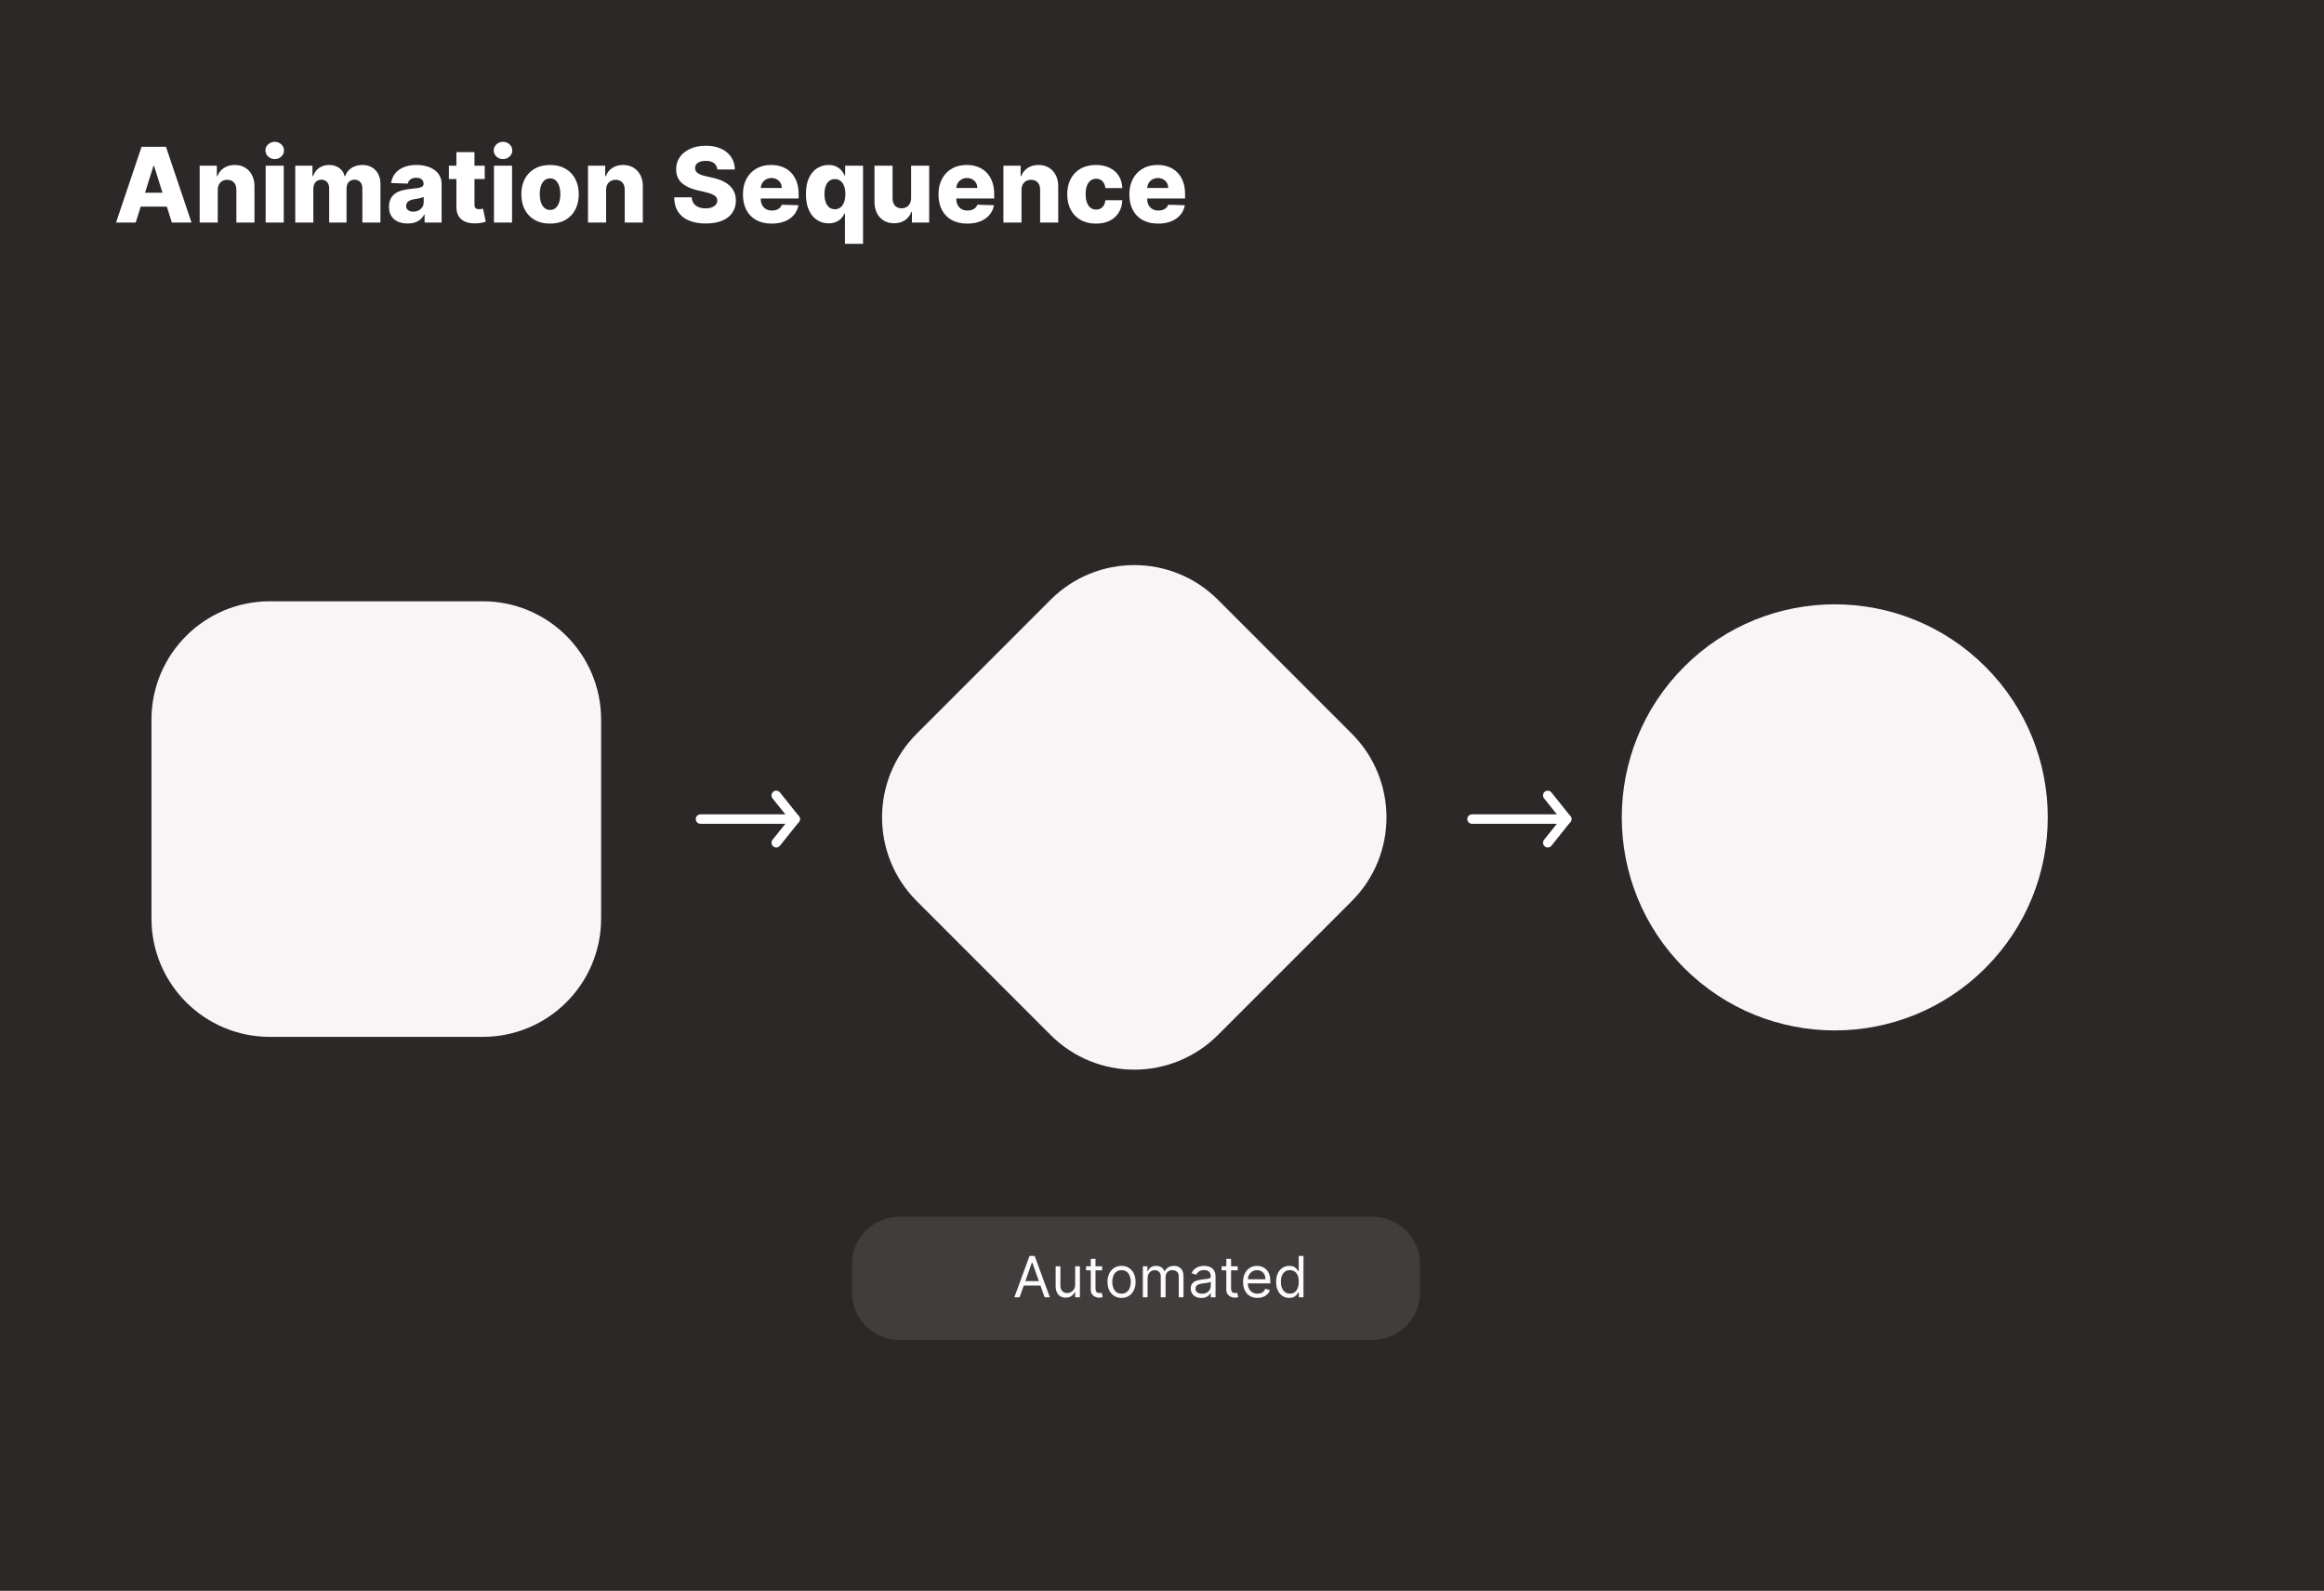
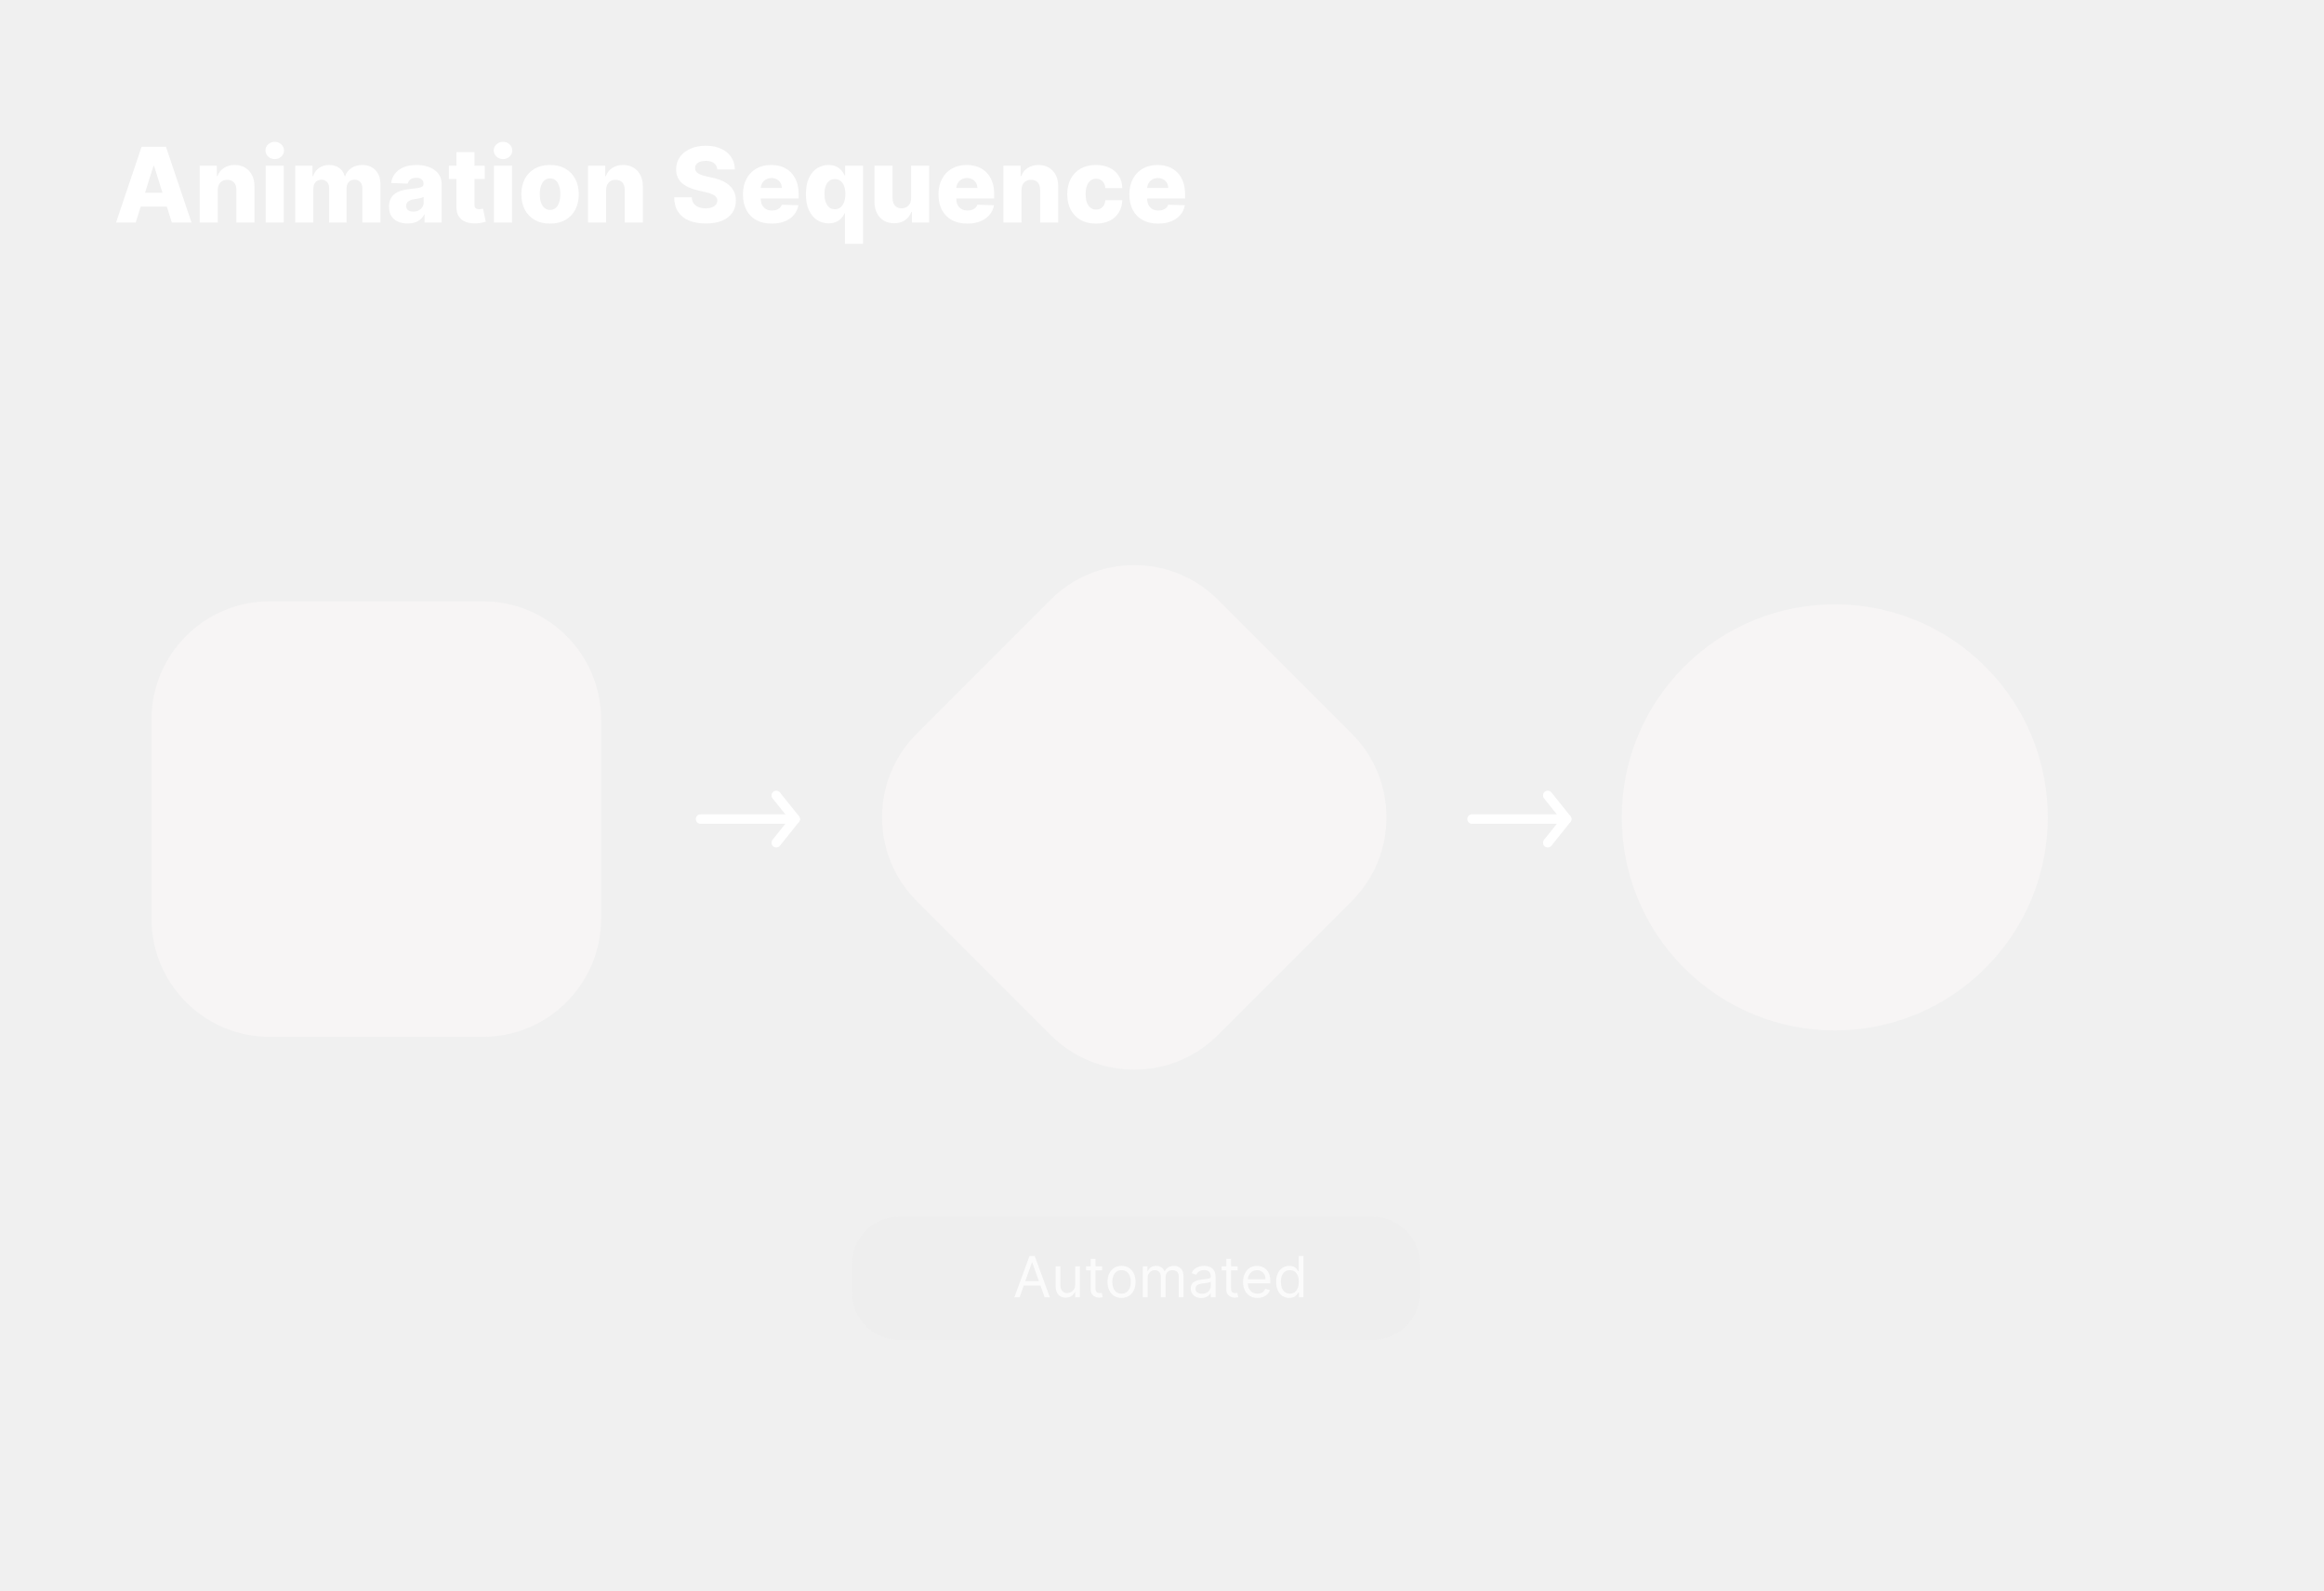
<svg xmlns="http://www.w3.org/2000/svg" width="491" height="336" viewBox="0 0 491 336" fill="none">
-   <rect width="491" height="336" fill="#2C2828" />
+   <rect width="491" height="336" fill="none" />
  <rect x="176" y="172.64" width="90" height="90" rx="25" transform="rotate(-45 176 172.64)" fill="#F7F5F5" />
  <rect x="324" y="172.64" width="90" height="90" rx="45" transform="rotate(-45 324 172.64)" fill="#F7F5F5" />
  <path d="M28.672 47H24.516L29.914 31H35.062L40.461 47H36.305L32.547 35.031H32.422L28.672 47ZM28.117 40.703H36.805V43.641H28.117V40.703ZM46.004 40.156V47H42.184V35H45.816V37.203H45.949C46.215 36.469 46.668 35.893 47.309 35.477C47.949 35.055 48.712 34.844 49.598 34.844C50.441 34.844 51.173 35.034 51.793 35.414C52.418 35.789 52.902 36.315 53.246 36.992C53.595 37.664 53.767 38.45 53.762 39.352V47H49.941V40.102C49.947 39.435 49.777 38.914 49.434 38.539C49.095 38.164 48.624 37.977 48.02 37.977C47.618 37.977 47.264 38.065 46.957 38.242C46.655 38.414 46.421 38.661 46.254 38.984C46.092 39.307 46.009 39.698 46.004 40.156ZM56.127 47V35H59.947V47H56.127ZM58.041 33.602C57.505 33.602 57.044 33.425 56.658 33.07C56.273 32.711 56.08 32.279 56.08 31.773C56.08 31.273 56.273 30.846 56.658 30.492C57.044 30.133 57.505 29.953 58.041 29.953C58.583 29.953 59.044 30.133 59.424 30.492C59.809 30.846 60.002 31.273 60.002 31.773C60.002 32.279 59.809 32.711 59.424 33.07C59.044 33.425 58.583 33.602 58.041 33.602ZM62.379 47V35H66.012V37.203H66.144C66.394 36.474 66.816 35.898 67.41 35.477C68.004 35.055 68.712 34.844 69.535 34.844C70.368 34.844 71.082 35.057 71.676 35.484C72.269 35.911 72.647 36.484 72.809 37.203H72.934C73.158 36.49 73.595 35.919 74.246 35.492C74.897 35.06 75.665 34.844 76.551 34.844C77.686 34.844 78.608 35.208 79.316 35.938C80.025 36.661 80.379 37.656 80.379 38.922V47H76.559V39.797C76.559 39.198 76.405 38.742 76.098 38.43C75.79 38.112 75.392 37.953 74.902 37.953C74.376 37.953 73.962 38.125 73.66 38.469C73.363 38.807 73.215 39.263 73.215 39.836V47H69.543V39.758C69.543 39.2 69.392 38.76 69.09 38.438C68.788 38.115 68.389 37.953 67.894 37.953C67.561 37.953 67.267 38.034 67.012 38.195C66.757 38.352 66.556 38.575 66.41 38.867C66.269 39.159 66.199 39.503 66.199 39.898V47H62.379ZM86.129 47.203C85.363 47.203 84.684 47.075 84.09 46.82C83.501 46.56 83.035 46.169 82.691 45.648C82.353 45.122 82.184 44.464 82.184 43.672C82.184 43.005 82.301 42.443 82.535 41.984C82.769 41.526 83.092 41.154 83.504 40.867C83.915 40.581 84.389 40.365 84.926 40.219C85.462 40.068 86.035 39.966 86.644 39.914C87.327 39.852 87.876 39.786 88.293 39.719C88.71 39.646 89.012 39.544 89.199 39.414C89.392 39.279 89.488 39.089 89.488 38.844V38.805C89.488 38.404 89.35 38.094 89.074 37.875C88.798 37.656 88.426 37.547 87.957 37.547C87.452 37.547 87.046 37.656 86.738 37.875C86.431 38.094 86.236 38.396 86.152 38.781L82.629 38.656C82.733 37.927 83.001 37.276 83.434 36.703C83.871 36.125 84.47 35.672 85.231 35.344C85.996 35.01 86.915 34.844 87.988 34.844C88.754 34.844 89.46 34.935 90.106 35.117C90.751 35.294 91.314 35.555 91.793 35.898C92.272 36.237 92.642 36.654 92.902 37.148C93.168 37.643 93.301 38.208 93.301 38.844V47H89.707V45.328H89.613C89.4 45.734 89.126 46.078 88.793 46.359C88.465 46.641 88.077 46.852 87.629 46.992C87.186 47.133 86.686 47.203 86.129 47.203ZM87.309 44.703C87.72 44.703 88.09 44.62 88.418 44.453C88.751 44.286 89.017 44.057 89.215 43.766C89.413 43.469 89.512 43.125 89.512 42.734V41.594C89.402 41.651 89.269 41.703 89.113 41.75C88.962 41.797 88.796 41.841 88.613 41.883C88.431 41.925 88.243 41.961 88.051 41.992C87.858 42.023 87.673 42.052 87.496 42.078C87.137 42.135 86.829 42.224 86.574 42.344C86.324 42.464 86.132 42.62 85.996 42.812C85.866 43 85.801 43.224 85.801 43.484C85.801 43.88 85.941 44.182 86.223 44.391C86.509 44.599 86.871 44.703 87.309 44.703ZM102.41 35V37.812H94.84V35H102.41ZM96.426 32.125H100.246V43.227C100.246 43.461 100.283 43.651 100.355 43.797C100.434 43.938 100.546 44.039 100.691 44.102C100.837 44.159 101.012 44.188 101.215 44.188C101.361 44.188 101.514 44.175 101.676 44.148C101.842 44.117 101.967 44.091 102.051 44.07L102.629 46.828C102.447 46.88 102.189 46.945 101.855 47.023C101.527 47.102 101.134 47.151 100.676 47.172C99.78 47.214 99.012 47.109 98.371 46.859C97.736 46.604 97.249 46.208 96.91 45.672C96.577 45.135 96.415 44.461 96.426 43.648V32.125ZM104.359 47V35H108.18V47H104.359ZM106.273 33.602C105.737 33.602 105.276 33.425 104.891 33.07C104.505 32.711 104.313 32.279 104.313 31.773C104.313 31.273 104.505 30.846 104.891 30.492C105.276 30.133 105.737 29.953 106.273 29.953C106.815 29.953 107.276 30.133 107.656 30.492C108.042 30.846 108.234 31.273 108.234 31.773C108.234 32.279 108.042 32.711 107.656 33.07C107.276 33.425 106.815 33.602 106.273 33.602ZM116.213 47.227C114.952 47.227 113.869 46.969 112.963 46.453C112.062 45.932 111.367 45.208 110.877 44.281C110.393 43.349 110.15 42.268 110.15 41.039C110.15 39.805 110.393 38.724 110.877 37.797C111.367 36.865 112.062 36.141 112.963 35.625C113.869 35.104 114.952 34.844 116.213 34.844C117.473 34.844 118.554 35.104 119.455 35.625C120.361 36.141 121.057 36.865 121.541 37.797C122.031 38.724 122.275 39.805 122.275 41.039C122.275 42.268 122.031 43.349 121.541 44.281C121.057 45.208 120.361 45.932 119.455 46.453C118.554 46.969 117.473 47.227 116.213 47.227ZM116.236 44.344C116.695 44.344 117.083 44.203 117.4 43.922C117.718 43.641 117.96 43.25 118.127 42.75C118.299 42.25 118.385 41.672 118.385 41.016C118.385 40.349 118.299 39.766 118.127 39.266C117.96 38.766 117.718 38.375 117.4 38.094C117.083 37.812 116.695 37.672 116.236 37.672C115.762 37.672 115.361 37.812 115.033 38.094C114.71 38.375 114.463 38.766 114.291 39.266C114.124 39.766 114.041 40.349 114.041 41.016C114.041 41.672 114.124 42.25 114.291 42.75C114.463 43.25 114.71 43.641 115.033 43.922C115.361 44.203 115.762 44.344 116.236 44.344ZM128.053 40.156V47H124.232V35H127.865V37.203H127.998C128.264 36.469 128.717 35.893 129.357 35.477C129.998 35.055 130.761 34.844 131.646 34.844C132.49 34.844 133.222 35.034 133.842 35.414C134.467 35.789 134.951 36.315 135.295 36.992C135.644 37.664 135.816 38.45 135.811 39.352V47H131.99V40.102C131.995 39.435 131.826 38.914 131.482 38.539C131.144 38.164 130.673 37.977 130.068 37.977C129.667 37.977 129.313 38.065 129.006 38.242C128.704 38.414 128.469 38.661 128.303 38.984C128.141 39.307 128.058 39.698 128.053 40.156ZM151.551 35.797C151.499 35.224 151.267 34.779 150.855 34.461C150.449 34.138 149.868 33.977 149.113 33.977C148.613 33.977 148.197 34.042 147.863 34.172C147.53 34.302 147.28 34.482 147.113 34.711C146.947 34.935 146.861 35.193 146.855 35.484C146.845 35.724 146.892 35.935 146.996 36.117C147.105 36.3 147.262 36.461 147.465 36.602C147.673 36.737 147.923 36.857 148.215 36.961C148.507 37.065 148.835 37.156 149.199 37.234L150.574 37.547C151.366 37.719 152.064 37.948 152.668 38.234C153.277 38.521 153.788 38.862 154.199 39.258C154.616 39.654 154.931 40.109 155.145 40.625C155.358 41.141 155.467 41.719 155.473 42.359C155.467 43.37 155.212 44.237 154.707 44.961C154.202 45.685 153.475 46.24 152.527 46.625C151.585 47.01 150.447 47.203 149.113 47.203C147.775 47.203 146.608 47.003 145.613 46.602C144.618 46.2 143.845 45.591 143.293 44.773C142.741 43.956 142.457 42.922 142.441 41.672H146.145C146.176 42.188 146.314 42.617 146.559 42.961C146.803 43.305 147.139 43.565 147.566 43.742C147.999 43.919 148.499 44.008 149.066 44.008C149.587 44.008 150.03 43.938 150.395 43.797C150.764 43.656 151.048 43.461 151.246 43.211C151.444 42.961 151.546 42.675 151.551 42.352C151.546 42.05 151.452 41.792 151.27 41.578C151.087 41.359 150.806 41.172 150.426 41.016C150.051 40.854 149.572 40.706 148.988 40.57L147.316 40.18C145.931 39.862 144.84 39.349 144.043 38.641C143.246 37.927 142.85 36.964 142.855 35.75C142.85 34.76 143.116 33.893 143.652 33.148C144.189 32.404 144.931 31.823 145.879 31.406C146.827 30.99 147.908 30.781 149.121 30.781C150.361 30.781 151.436 30.992 152.348 31.414C153.264 31.831 153.975 32.417 154.48 33.172C154.986 33.927 155.243 34.802 155.254 35.797H151.551ZM163.035 47.227C161.78 47.227 160.697 46.979 159.785 46.484C158.879 45.984 158.181 45.273 157.691 44.352C157.207 43.425 156.965 42.323 156.965 41.047C156.965 39.807 157.21 38.724 157.699 37.797C158.189 36.865 158.879 36.141 159.77 35.625C160.66 35.104 161.71 34.844 162.918 34.844C163.772 34.844 164.553 34.977 165.262 35.242C165.97 35.508 166.582 35.901 167.098 36.422C167.613 36.943 168.014 37.586 168.301 38.352C168.587 39.112 168.73 39.984 168.73 40.969V41.922H158.301V39.703H165.176C165.171 39.297 165.074 38.935 164.887 38.617C164.699 38.3 164.441 38.052 164.113 37.875C163.79 37.693 163.418 37.602 162.996 37.602C162.569 37.602 162.186 37.698 161.848 37.891C161.509 38.078 161.241 38.336 161.043 38.664C160.845 38.987 160.741 39.354 160.73 39.766V42.023C160.73 42.513 160.827 42.943 161.02 43.312C161.212 43.677 161.486 43.961 161.84 44.164C162.194 44.367 162.616 44.469 163.105 44.469C163.444 44.469 163.751 44.422 164.027 44.328C164.303 44.234 164.54 44.096 164.738 43.914C164.936 43.732 165.085 43.508 165.184 43.242L168.691 43.344C168.546 44.13 168.225 44.815 167.73 45.398C167.241 45.977 166.598 46.427 165.801 46.75C165.004 47.068 164.082 47.227 163.035 47.227ZM178.518 51.5V45.055H178.439C178.278 45.425 178.049 45.771 177.752 46.094C177.455 46.417 177.083 46.677 176.635 46.875C176.192 47.073 175.669 47.172 175.064 47.172C174.179 47.172 173.374 46.943 172.65 46.484C171.926 46.026 171.348 45.339 170.916 44.422C170.484 43.505 170.268 42.367 170.268 41.008C170.268 39.596 170.492 38.435 170.939 37.523C171.387 36.612 171.973 35.938 172.697 35.5C173.426 35.062 174.21 34.844 175.049 34.844C175.679 34.844 176.218 34.953 176.666 35.172C177.114 35.385 177.484 35.661 177.775 36C178.067 36.339 178.288 36.69 178.439 37.055H178.557V35H182.338V51.5H178.518ZM176.393 44.195C176.856 44.195 177.252 44.065 177.58 43.805C177.908 43.539 178.161 43.167 178.338 42.688C178.515 42.208 178.604 41.646 178.604 41C178.604 40.344 178.515 39.779 178.338 39.305C178.166 38.831 177.913 38.466 177.58 38.211C177.252 37.956 176.856 37.828 176.393 37.828C175.919 37.828 175.518 37.958 175.189 38.219C174.861 38.479 174.611 38.846 174.439 39.32C174.273 39.794 174.189 40.354 174.189 41C174.189 41.646 174.275 42.208 174.447 42.688C174.619 43.167 174.867 43.539 175.189 43.805C175.518 44.065 175.919 44.195 176.393 44.195ZM192.496 41.82V35H196.309V47H192.668V44.766H192.543C192.277 45.5 191.824 46.083 191.184 46.516C190.548 46.943 189.78 47.156 188.879 47.156C188.061 47.156 187.342 46.969 186.723 46.594C186.103 46.219 185.621 45.695 185.277 45.023C184.934 44.346 184.759 43.555 184.754 42.648V35H188.574V41.898C188.579 42.55 188.751 43.062 189.09 43.438C189.428 43.812 189.889 44 190.473 44C190.853 44 191.194 43.917 191.496 43.75C191.803 43.578 192.046 43.331 192.223 43.008C192.405 42.68 192.496 42.284 192.496 41.82ZM204.35 47.227C203.094 47.227 202.011 46.979 201.1 46.484C200.193 45.984 199.495 45.273 199.006 44.352C198.521 43.425 198.279 42.323 198.279 41.047C198.279 39.807 198.524 38.724 199.014 37.797C199.503 36.865 200.193 36.141 201.084 35.625C201.975 35.104 203.024 34.844 204.232 34.844C205.087 34.844 205.868 34.977 206.576 35.242C207.285 35.508 207.896 35.901 208.412 36.422C208.928 36.943 209.329 37.586 209.615 38.352C209.902 39.112 210.045 39.984 210.045 40.969V41.922H199.615V39.703H206.49C206.485 39.297 206.389 38.935 206.201 38.617C206.014 38.3 205.756 38.052 205.428 37.875C205.105 37.693 204.732 37.602 204.311 37.602C203.883 37.602 203.501 37.698 203.162 37.891C202.824 38.078 202.555 38.336 202.357 38.664C202.16 38.987 202.055 39.354 202.045 39.766V42.023C202.045 42.513 202.141 42.943 202.334 43.312C202.527 43.677 202.8 43.961 203.154 44.164C203.508 44.367 203.93 44.469 204.42 44.469C204.758 44.469 205.066 44.422 205.342 44.328C205.618 44.234 205.855 44.096 206.053 43.914C206.251 43.732 206.399 43.508 206.498 43.242L210.006 43.344C209.86 44.13 209.54 44.815 209.045 45.398C208.555 45.977 207.912 46.427 207.115 46.75C206.318 47.068 205.396 47.227 204.35 47.227ZM215.816 40.156V47H211.996V35H215.629V37.203H215.762C216.027 36.469 216.48 35.893 217.121 35.477C217.762 35.055 218.525 34.844 219.41 34.844C220.254 34.844 220.986 35.034 221.605 35.414C222.23 35.789 222.715 36.315 223.059 36.992C223.408 37.664 223.579 38.45 223.574 39.352V47H219.754V40.102C219.759 39.435 219.59 38.914 219.246 38.539C218.908 38.164 218.436 37.977 217.832 37.977C217.431 37.977 217.077 38.065 216.77 38.242C216.467 38.414 216.233 38.661 216.066 38.984C215.905 39.307 215.822 39.698 215.816 40.156ZM231.541 47.227C230.275 47.227 229.189 46.966 228.283 46.445C227.382 45.925 226.689 45.2 226.205 44.273C225.721 43.341 225.479 42.263 225.479 41.039C225.479 39.81 225.721 38.732 226.205 37.805C226.695 36.872 227.39 36.146 228.291 35.625C229.197 35.104 230.278 34.844 231.533 34.844C232.643 34.844 233.609 35.044 234.432 35.445C235.26 35.846 235.906 36.414 236.369 37.148C236.838 37.878 237.085 38.734 237.111 39.719H233.541C233.468 39.104 233.26 38.622 232.916 38.273C232.577 37.925 232.135 37.75 231.588 37.75C231.145 37.75 230.757 37.875 230.424 38.125C230.09 38.37 229.83 38.734 229.643 39.219C229.46 39.698 229.369 40.292 229.369 41C229.369 41.708 229.46 42.307 229.643 42.797C229.83 43.281 230.09 43.648 230.424 43.898C230.757 44.143 231.145 44.266 231.588 44.266C231.942 44.266 232.255 44.19 232.525 44.039C232.801 43.888 233.028 43.667 233.205 43.375C233.382 43.078 233.494 42.719 233.541 42.297H237.111C237.075 43.286 236.827 44.151 236.369 44.891C235.916 45.63 235.278 46.206 234.455 46.617C233.637 47.023 232.666 47.227 231.541 47.227ZM244.676 47.227C243.421 47.227 242.337 46.979 241.426 46.484C240.52 45.984 239.822 45.273 239.332 44.352C238.848 43.425 238.605 42.323 238.605 41.047C238.605 39.807 238.85 38.724 239.34 37.797C239.829 36.865 240.52 36.141 241.41 35.625C242.301 35.104 243.35 34.844 244.559 34.844C245.413 34.844 246.194 34.977 246.902 35.242C247.611 35.508 248.223 35.901 248.738 36.422C249.254 36.943 249.655 37.586 249.941 38.352C250.228 39.112 250.371 39.984 250.371 40.969V41.922H239.941V39.703H246.816C246.811 39.297 246.715 38.935 246.527 38.617C246.34 38.3 246.082 38.052 245.754 37.875C245.431 37.693 245.059 37.602 244.637 37.602C244.21 37.602 243.827 37.698 243.488 37.891C243.15 38.078 242.882 38.336 242.684 38.664C242.486 38.987 242.382 39.354 242.371 39.766V42.023C242.371 42.513 242.467 42.943 242.66 43.312C242.853 43.677 243.126 43.961 243.48 44.164C243.835 44.367 244.257 44.469 244.746 44.469C245.085 44.469 245.392 44.422 245.668 44.328C245.944 44.234 246.181 44.096 246.379 43.914C246.577 43.732 246.725 43.508 246.824 43.242L250.332 43.344C250.186 44.13 249.866 44.815 249.371 45.398C248.882 45.977 248.238 46.427 247.441 46.75C246.645 47.068 245.723 47.227 244.676 47.227Z" fill="white" />
  <path d="M164 168L168 173L164 178" stroke="white" stroke-width="2" stroke-linecap="round" stroke-linejoin="round" />
  <path d="M148 173H168" stroke="white" stroke-width="2" stroke-linecap="round" stroke-linejoin="round" />
  <path d="M327 168L331 173L327 178" stroke="white" stroke-width="2" stroke-linecap="round" stroke-linejoin="round" />
  <path d="M311 173H331" stroke="white" stroke-width="2" stroke-linecap="round" stroke-linejoin="round" />
  <path d="M215.415 274H214.307L217.511 265.273H218.602L221.807 274H220.699L218.091 266.653H218.023L215.415 274ZM215.824 270.591H220.29V271.528H215.824V270.591ZM227.155 271.324V267.455H228.161V274H227.155V272.892H227.087C226.933 273.224 226.695 273.507 226.371 273.74C226.047 273.97 225.638 274.085 225.143 274.085C224.734 274.085 224.371 273.996 224.053 273.817C223.734 273.635 223.484 273.362 223.303 272.999C223.121 272.632 223.03 272.17 223.03 271.614V267.455H224.036V271.545C224.036 272.023 224.169 272.403 224.436 272.688C224.706 272.972 225.05 273.114 225.467 273.114C225.717 273.114 225.972 273.05 226.23 272.922C226.491 272.794 226.71 272.598 226.886 272.334C227.065 272.07 227.155 271.733 227.155 271.324ZM232.849 267.455V268.307H229.457V267.455H232.849ZM230.446 265.886H231.451V272.125C231.451 272.409 231.493 272.622 231.575 272.764C231.66 272.903 231.768 272.997 231.899 273.045C232.032 273.091 232.173 273.114 232.321 273.114C232.431 273.114 232.522 273.108 232.593 273.097C232.664 273.082 232.721 273.071 232.764 273.062L232.968 273.966C232.9 273.991 232.805 274.017 232.683 274.043C232.561 274.071 232.406 274.085 232.218 274.085C231.934 274.085 231.656 274.024 231.383 273.902C231.113 273.78 230.889 273.594 230.71 273.344C230.534 273.094 230.446 272.778 230.446 272.398V265.886ZM236.951 274.136C236.36 274.136 235.841 273.996 235.395 273.714C234.952 273.433 234.605 273.04 234.355 272.534C234.108 272.028 233.985 271.437 233.985 270.761C233.985 270.08 234.108 269.484 234.355 268.976C234.605 268.467 234.952 268.072 235.395 267.791C235.841 267.51 236.36 267.369 236.951 267.369C237.542 267.369 238.059 267.51 238.502 267.791C238.948 268.072 239.294 268.467 239.542 268.976C239.792 269.484 239.917 270.08 239.917 270.761C239.917 271.437 239.792 272.028 239.542 272.534C239.294 273.04 238.948 273.433 238.502 273.714C238.059 273.996 237.542 274.136 236.951 274.136ZM236.951 273.233C237.4 273.233 237.769 273.118 238.059 272.888C238.348 272.658 238.563 272.355 238.702 271.98C238.841 271.605 238.911 271.199 238.911 270.761C238.911 270.324 238.841 269.916 238.702 269.538C238.563 269.161 238.348 268.855 238.059 268.622C237.769 268.389 237.4 268.273 236.951 268.273C236.502 268.273 236.132 268.389 235.843 268.622C235.553 268.855 235.338 269.161 235.199 269.538C235.06 269.916 234.99 270.324 234.99 270.761C234.99 271.199 235.06 271.605 235.199 271.98C235.338 272.355 235.553 272.658 235.843 272.888C236.132 273.118 236.502 273.233 236.951 273.233ZM241.452 274V267.455H242.423V268.477H242.509C242.645 268.128 242.865 267.857 243.169 267.663C243.473 267.467 243.838 267.369 244.264 267.369C244.696 267.369 245.055 267.467 245.342 267.663C245.632 267.857 245.858 268.128 246.02 268.477H246.088C246.256 268.139 246.507 267.871 246.842 267.672C247.178 267.47 247.58 267.369 248.048 267.369C248.634 267.369 249.112 267.553 249.484 267.919C249.857 268.283 250.043 268.849 250.043 269.619V274H249.037V269.619C249.037 269.136 248.905 268.791 248.641 268.584C248.376 268.376 248.065 268.273 247.707 268.273C247.247 268.273 246.891 268.412 246.638 268.69C246.385 268.966 246.259 269.315 246.259 269.739V274H245.236V269.517C245.236 269.145 245.115 268.845 244.874 268.618C244.632 268.388 244.321 268.273 243.94 268.273C243.679 268.273 243.435 268.342 243.207 268.482C242.983 268.621 242.801 268.814 242.662 269.061C242.526 269.305 242.457 269.588 242.457 269.909V274H241.452ZM253.808 274.153C253.393 274.153 253.016 274.075 252.678 273.919C252.34 273.76 252.072 273.531 251.873 273.233C251.674 272.932 251.575 272.568 251.575 272.142C251.575 271.767 251.648 271.463 251.796 271.23C251.944 270.994 252.141 270.81 252.388 270.676C252.636 270.543 252.908 270.443 253.207 270.378C253.508 270.31 253.81 270.256 254.114 270.216C254.512 270.165 254.835 270.126 255.082 270.101C255.332 270.072 255.513 270.026 255.627 269.96C255.744 269.895 255.802 269.781 255.802 269.619V269.585C255.802 269.165 255.687 268.838 255.457 268.605C255.229 268.372 254.884 268.256 254.421 268.256C253.941 268.256 253.565 268.361 253.292 268.571C253.019 268.781 252.827 269.006 252.717 269.244L251.762 268.903C251.933 268.506 252.16 268.196 252.444 267.974C252.731 267.75 253.043 267.594 253.381 267.506C253.722 267.415 254.058 267.369 254.387 267.369C254.597 267.369 254.839 267.395 255.112 267.446C255.387 267.494 255.653 267.595 255.908 267.749C256.167 267.902 256.381 268.134 256.552 268.443C256.722 268.753 256.808 269.168 256.808 269.688V274H255.802V273.114H255.751C255.683 273.256 255.569 273.408 255.41 273.57C255.251 273.732 255.039 273.869 254.775 273.983C254.511 274.097 254.188 274.153 253.808 274.153ZM253.961 273.25C254.359 273.25 254.694 273.172 254.967 273.016C255.242 272.859 255.45 272.658 255.589 272.411C255.731 272.163 255.802 271.903 255.802 271.631V270.71C255.759 270.761 255.665 270.808 255.521 270.851C255.379 270.891 255.214 270.926 255.026 270.957C254.842 270.986 254.661 271.011 254.485 271.034C254.312 271.054 254.171 271.071 254.063 271.085C253.802 271.119 253.558 271.175 253.33 271.251C253.106 271.325 252.924 271.437 252.785 271.588C252.648 271.736 252.58 271.937 252.58 272.193C252.58 272.543 252.71 272.807 252.968 272.986C253.229 273.162 253.56 273.25 253.961 273.25ZM261.49 267.455V268.307H258.098V267.455H261.49ZM259.086 265.886H260.092V272.125C260.092 272.409 260.133 272.622 260.216 272.764C260.301 272.903 260.409 272.997 260.539 273.045C260.673 273.091 260.814 273.114 260.961 273.114C261.072 273.114 261.163 273.108 261.234 273.097C261.305 273.082 261.362 273.071 261.404 273.062L261.609 273.966C261.541 273.991 261.446 274.017 261.324 274.043C261.201 274.071 261.047 274.085 260.859 274.085C260.575 274.085 260.297 274.024 260.024 273.902C259.754 273.78 259.529 273.594 259.35 273.344C259.174 273.094 259.086 272.778 259.086 272.398V265.886ZM265.676 274.136C265.046 274.136 264.502 273.997 264.044 273.719C263.59 273.438 263.239 273.045 262.992 272.543C262.748 272.037 262.625 271.449 262.625 270.778C262.625 270.108 262.748 269.517 262.992 269.006C263.239 268.491 263.583 268.091 264.023 267.804C264.466 267.514 264.983 267.369 265.574 267.369C265.915 267.369 266.252 267.426 266.584 267.54C266.917 267.653 267.219 267.838 267.492 268.094C267.765 268.347 267.982 268.682 268.144 269.099C268.306 269.517 268.387 270.031 268.387 270.642V271.068H263.341V270.199H267.364C267.364 269.83 267.29 269.5 267.142 269.21C266.998 268.92 266.79 268.692 266.52 268.524C266.253 268.357 265.938 268.273 265.574 268.273C265.174 268.273 264.827 268.372 264.534 268.571C264.245 268.767 264.022 269.023 263.865 269.338C263.709 269.653 263.631 269.991 263.631 270.352V270.932C263.631 271.426 263.716 271.845 263.887 272.189C264.06 272.53 264.3 272.79 264.607 272.969C264.914 273.145 265.27 273.233 265.676 273.233C265.941 273.233 266.179 273.196 266.392 273.122C266.608 273.045 266.794 272.932 266.951 272.781C267.107 272.628 267.228 272.437 267.313 272.21L268.284 272.483C268.182 272.812 268.01 273.102 267.769 273.352C267.527 273.599 267.229 273.793 266.874 273.932C266.519 274.068 266.12 274.136 265.676 274.136ZM272.388 274.136C271.843 274.136 271.361 273.999 270.944 273.723C270.526 273.445 270.199 273.053 269.963 272.547C269.728 272.038 269.61 271.438 269.61 270.744C269.61 270.057 269.728 269.46 269.963 268.955C270.199 268.449 270.527 268.058 270.948 267.783C271.368 267.507 271.854 267.369 272.405 267.369C272.831 267.369 273.168 267.44 273.415 267.582C273.665 267.722 273.855 267.881 273.986 268.06C274.12 268.236 274.223 268.381 274.297 268.494H274.382V265.273H275.388V274H274.417V272.994H274.297C274.223 273.114 274.118 273.264 273.982 273.446C273.846 273.625 273.651 273.786 273.398 273.928C273.145 274.067 272.809 274.136 272.388 274.136ZM272.525 273.233C272.928 273.233 273.269 273.128 273.547 272.918C273.826 272.705 274.037 272.411 274.182 272.036C274.327 271.658 274.4 271.222 274.4 270.727C274.4 270.239 274.328 269.811 274.186 269.445C274.044 269.075 273.834 268.788 273.556 268.584C273.277 268.376 272.934 268.273 272.525 268.273C272.098 268.273 271.743 268.382 271.459 268.601C271.178 268.817 270.966 269.111 270.824 269.483C270.685 269.852 270.615 270.267 270.615 270.727C270.615 271.193 270.686 271.616 270.828 271.997C270.973 272.375 271.186 272.676 271.468 272.901C271.752 273.122 272.104 273.233 272.525 273.233Z" fill="white" />
  <rect x="180" y="257" width="120" height="26" rx="10" fill="#D9D9D9" fill-opacity="0.12" />
  <rect x="32" y="127" width="95" height="92" rx="25" fill="#F7F5F5" />
</svg>
